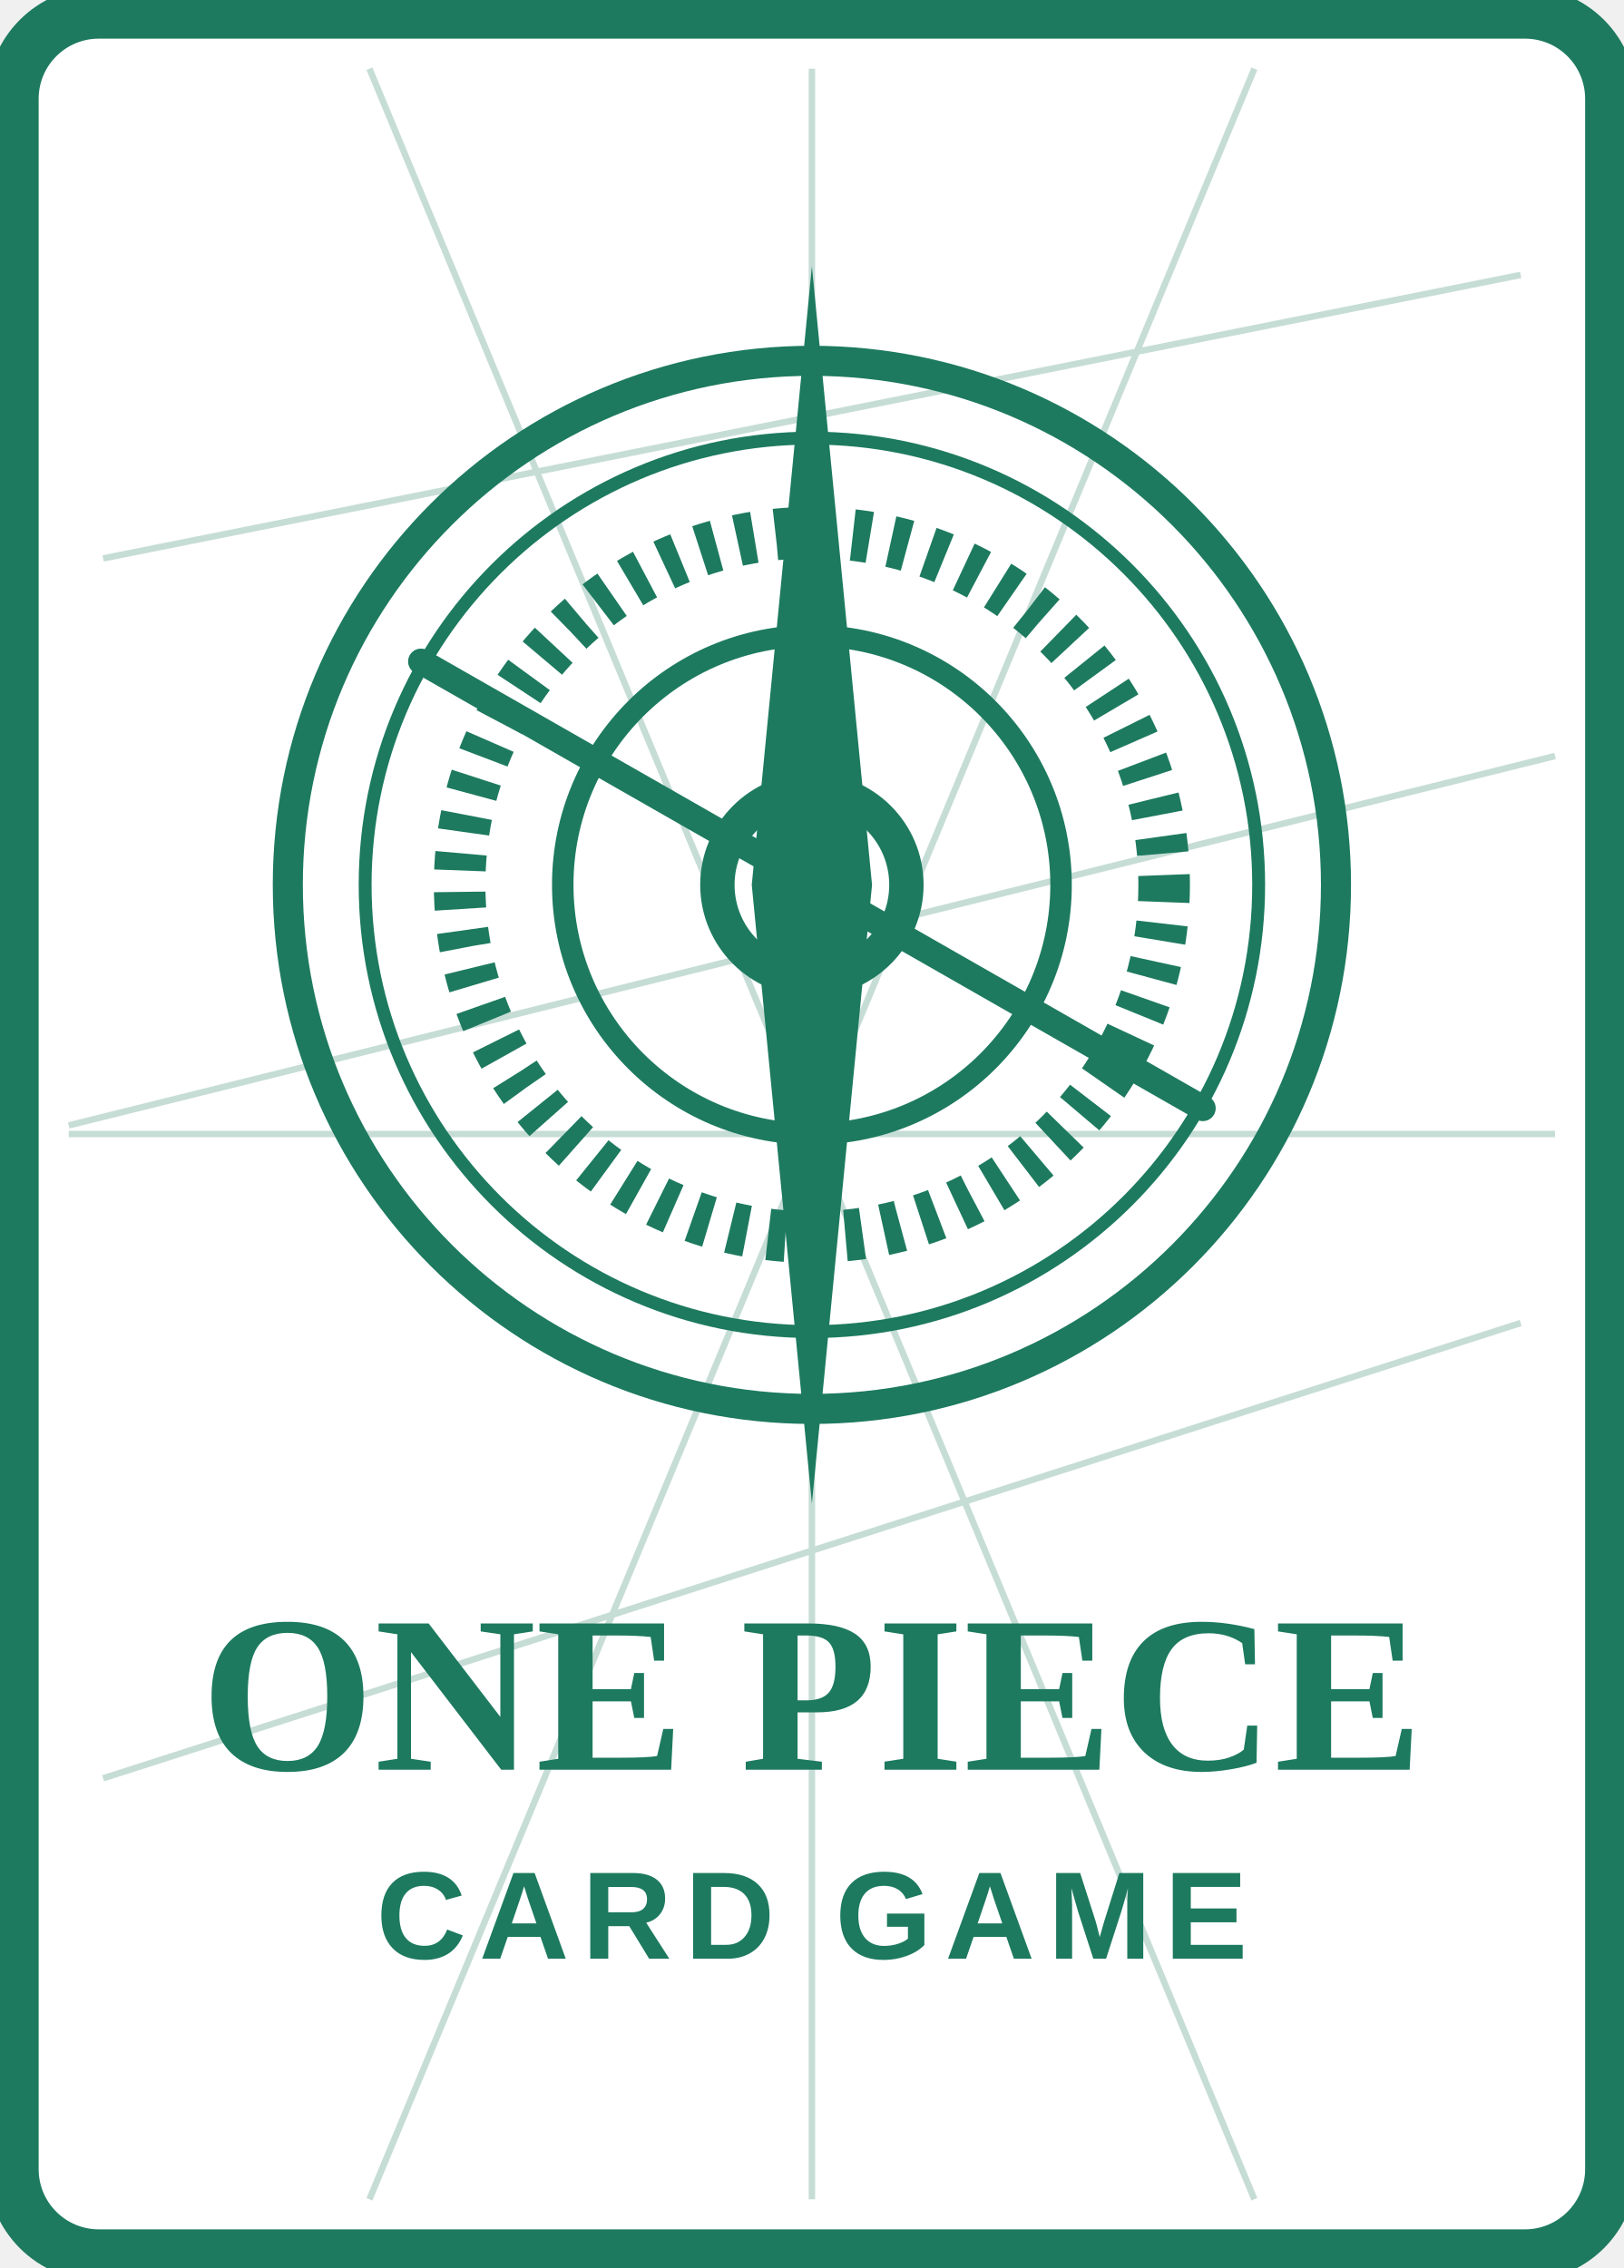
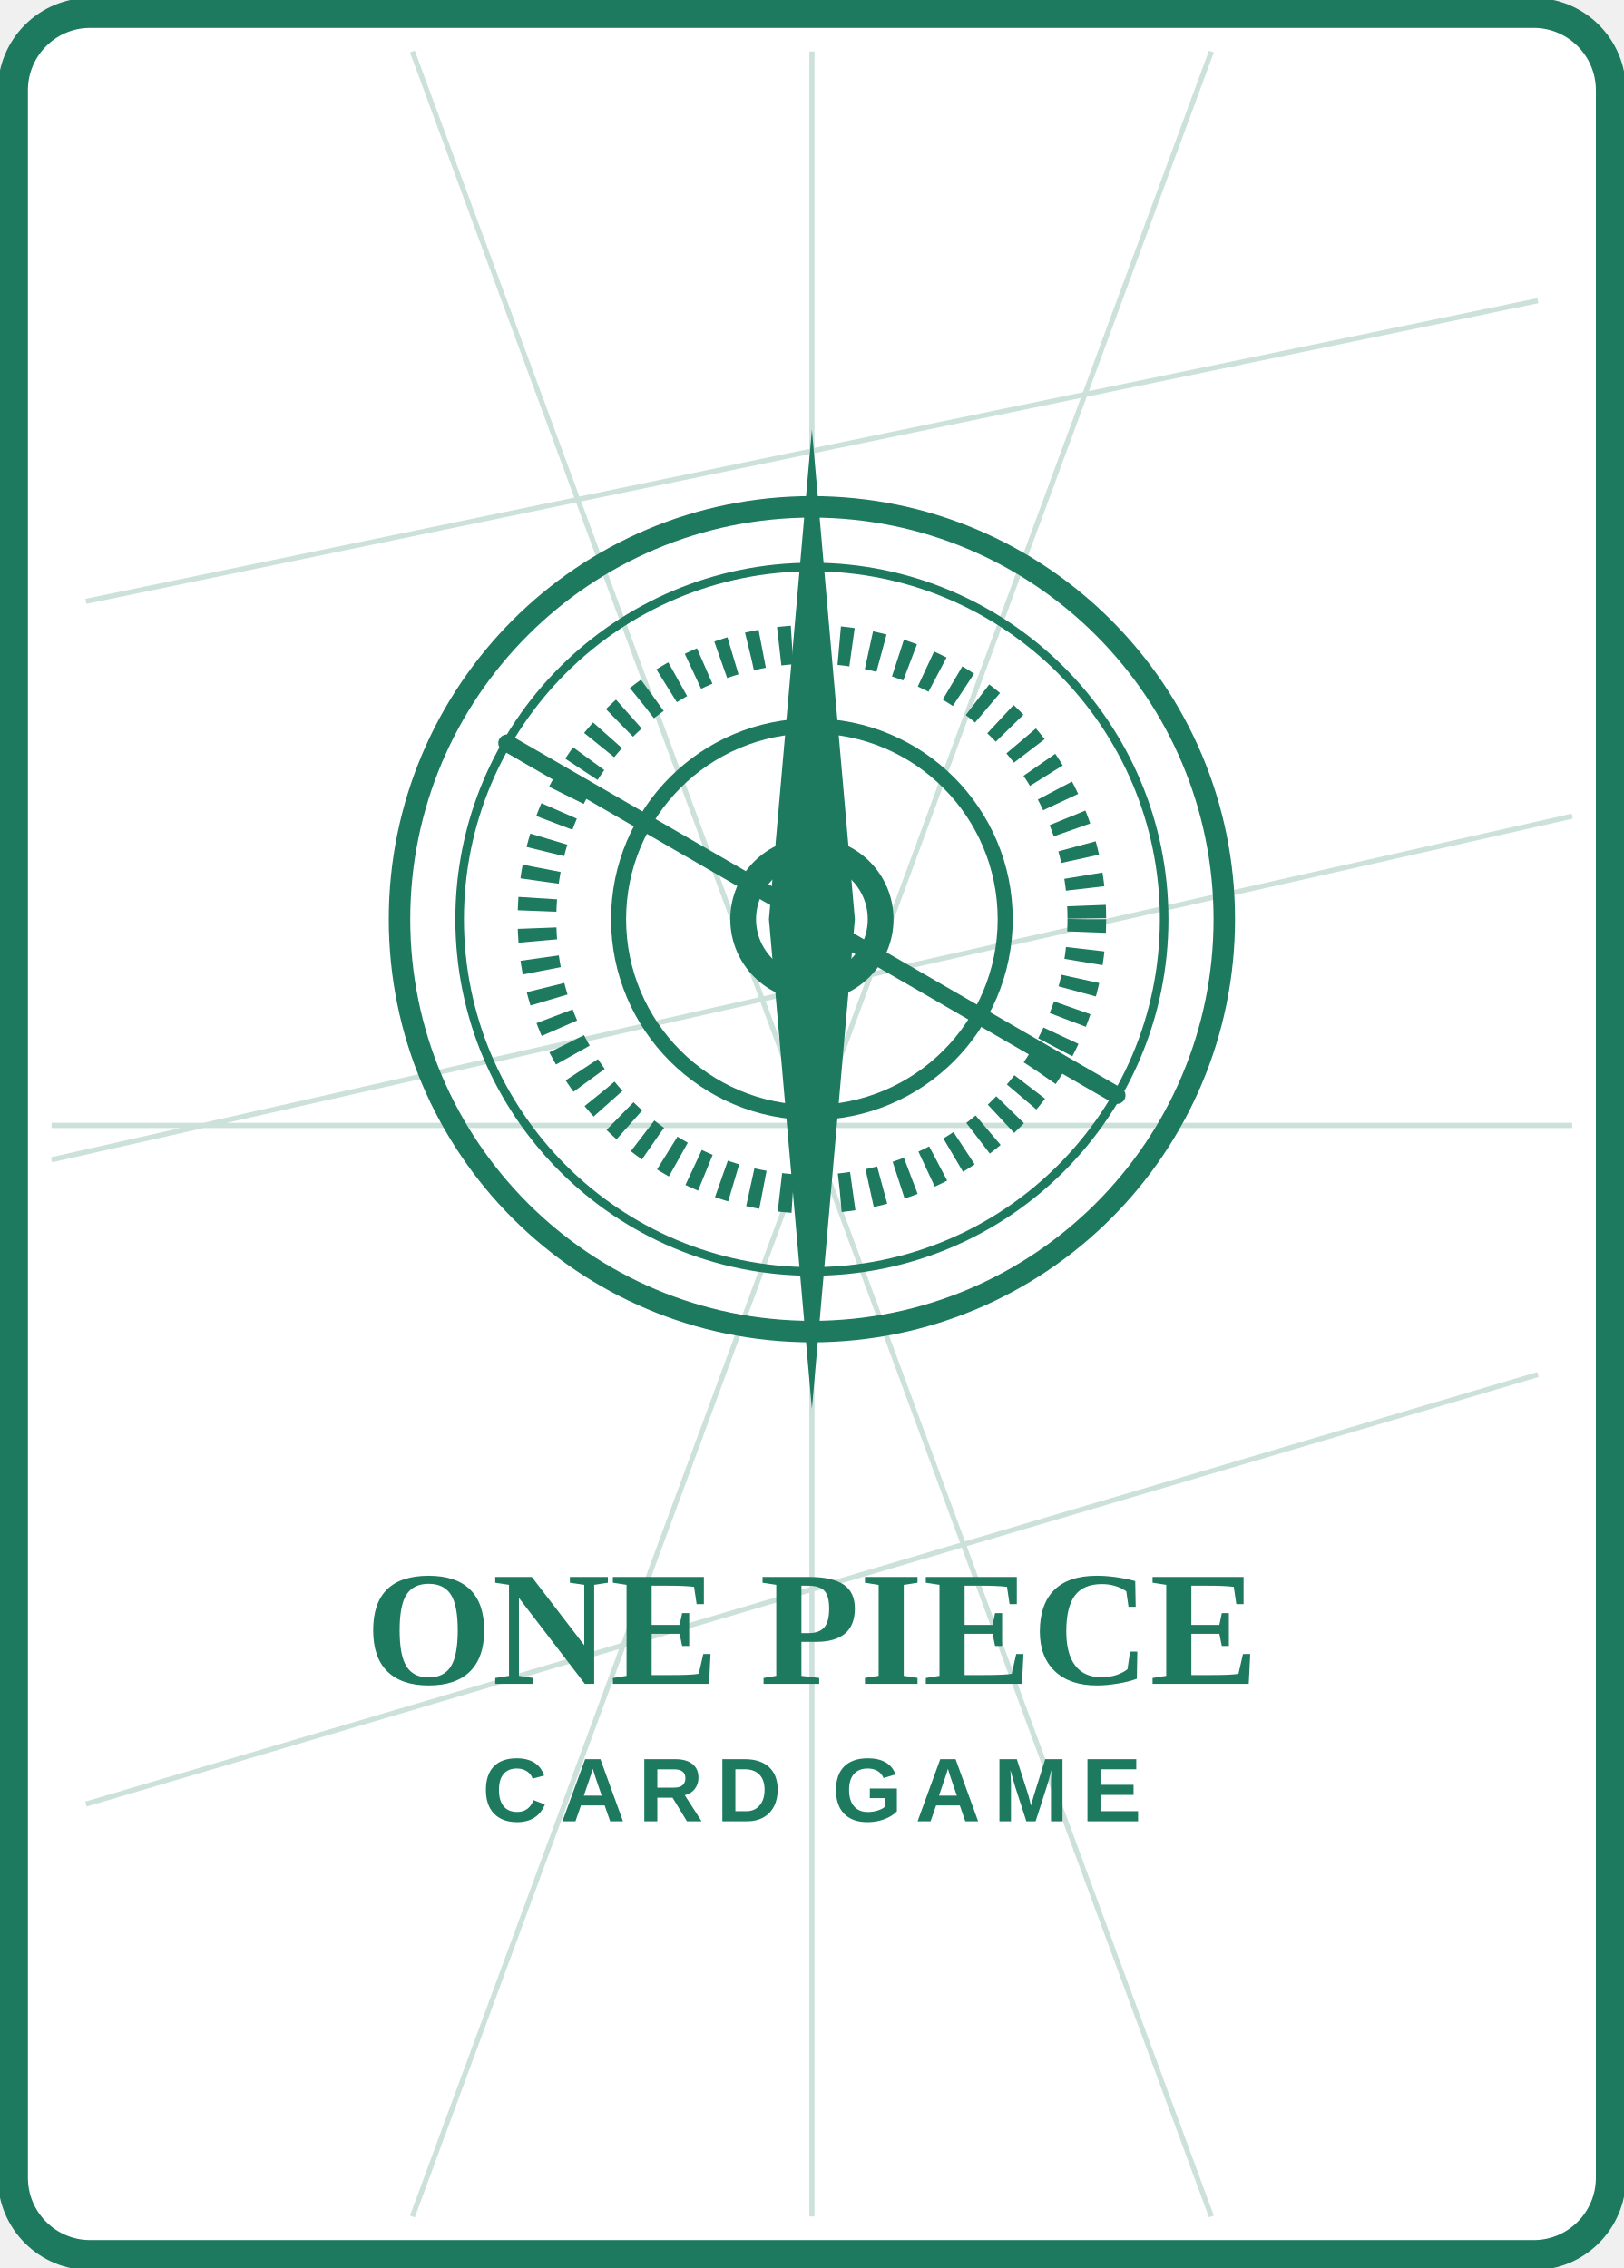
<svg xmlns="http://www.w3.org/2000/svg" viewBox="0 0 378 528">
-   <rect x="3" y="3" width="372" height="522" rx="20" fill="#fff" stroke="#1d7a5f" stroke-width="12" />
-   <g stroke="#1d7a5f" stroke-opacity=".25" stroke-width="1.5" fill="none">
-     <path d="M24 130 L354 64M16 262 L362 176M24 414 L354 308M86 16 L292 512M292 16 L86 512M189 16 L189 512M16 264 L362 264" />
+   <rect x="3" y="3" width="372" height="522" rx="18" fill="#fff" stroke="#1d7a5f" stroke-width="7" />
+   <g stroke="#1d7a5f" stroke-opacity=".22" stroke-width="1.2" fill="none">
+     <path d="M20 140 L358 70M12 270 L366 190M20 420 L358 320M96 12 L282 516M282 12 L96 516M189 12 L189 516M12 262 L366 262" />
  </g>
  <g fill="none" stroke="#1d7a5f">
-     <circle cx="189" cy="206" r="122" stroke-width="7" />
-     <circle cx="189" cy="206" r="104" stroke-width="3" />
-     <circle cx="189" cy="206" r="82" stroke-width="12" stroke-dasharray="4 5" />
-     <circle cx="189" cy="206" r="58" stroke-width="5" />
-     <circle cx="189" cy="206" r="22" stroke-width="8" />
+     <circle cx="189" cy="214" r="96" stroke-width="5" />
+     <circle cx="189" cy="214" r="82" stroke-width="2" />
+     <circle cx="189" cy="214" r="64" stroke-width="9" stroke-dasharray="3 4" />
+     <circle cx="189" cy="214" r="45" stroke-width="3.5" />
+     <circle cx="189" cy="214" r="16" stroke-width="6" />
  </g>
-   <path d="M189 62 L203 206 L189 350 L175 206 Z" fill="#1d7a5f" />
-   <path d="M98 154 L189 206 L280 258" fill="none" stroke="#1d7a5f" stroke-width="6" stroke-linecap="round" />
-   <text x="189" y="412" text-anchor="middle" font-family="Georgia,'Times New Roman',serif" font-weight="900" font-size="52" fill="#1d7a5f">ONE PIECE</text>
-   <text x="189" y="456" text-anchor="middle" font-family="Arial,Helvetica,sans-serif" font-weight="700" font-size="29" letter-spacing="3" fill="#1d7a5f">CARD GAME</text>
+   <path d="M189 100 L199 214 L189 328 L179 214 Z" fill="#1d7a5f" />
+   <path d="M118 173 L189 214 L260 255" fill="none" stroke="#1d7a5f" stroke-width="4" stroke-linecap="round" />
+   <text x="189" y="392" text-anchor="middle" font-family="Georgia,'Times New Roman',serif" font-weight="900" font-size="38" fill="#1d7a5f">ONE PIECE</text>
+   <text x="189" y="424" text-anchor="middle" font-family="Arial,Helvetica,sans-serif" font-weight="700" font-size="21" letter-spacing="3" fill="#1d7a5f">CARD GAME</text>
</svg>
